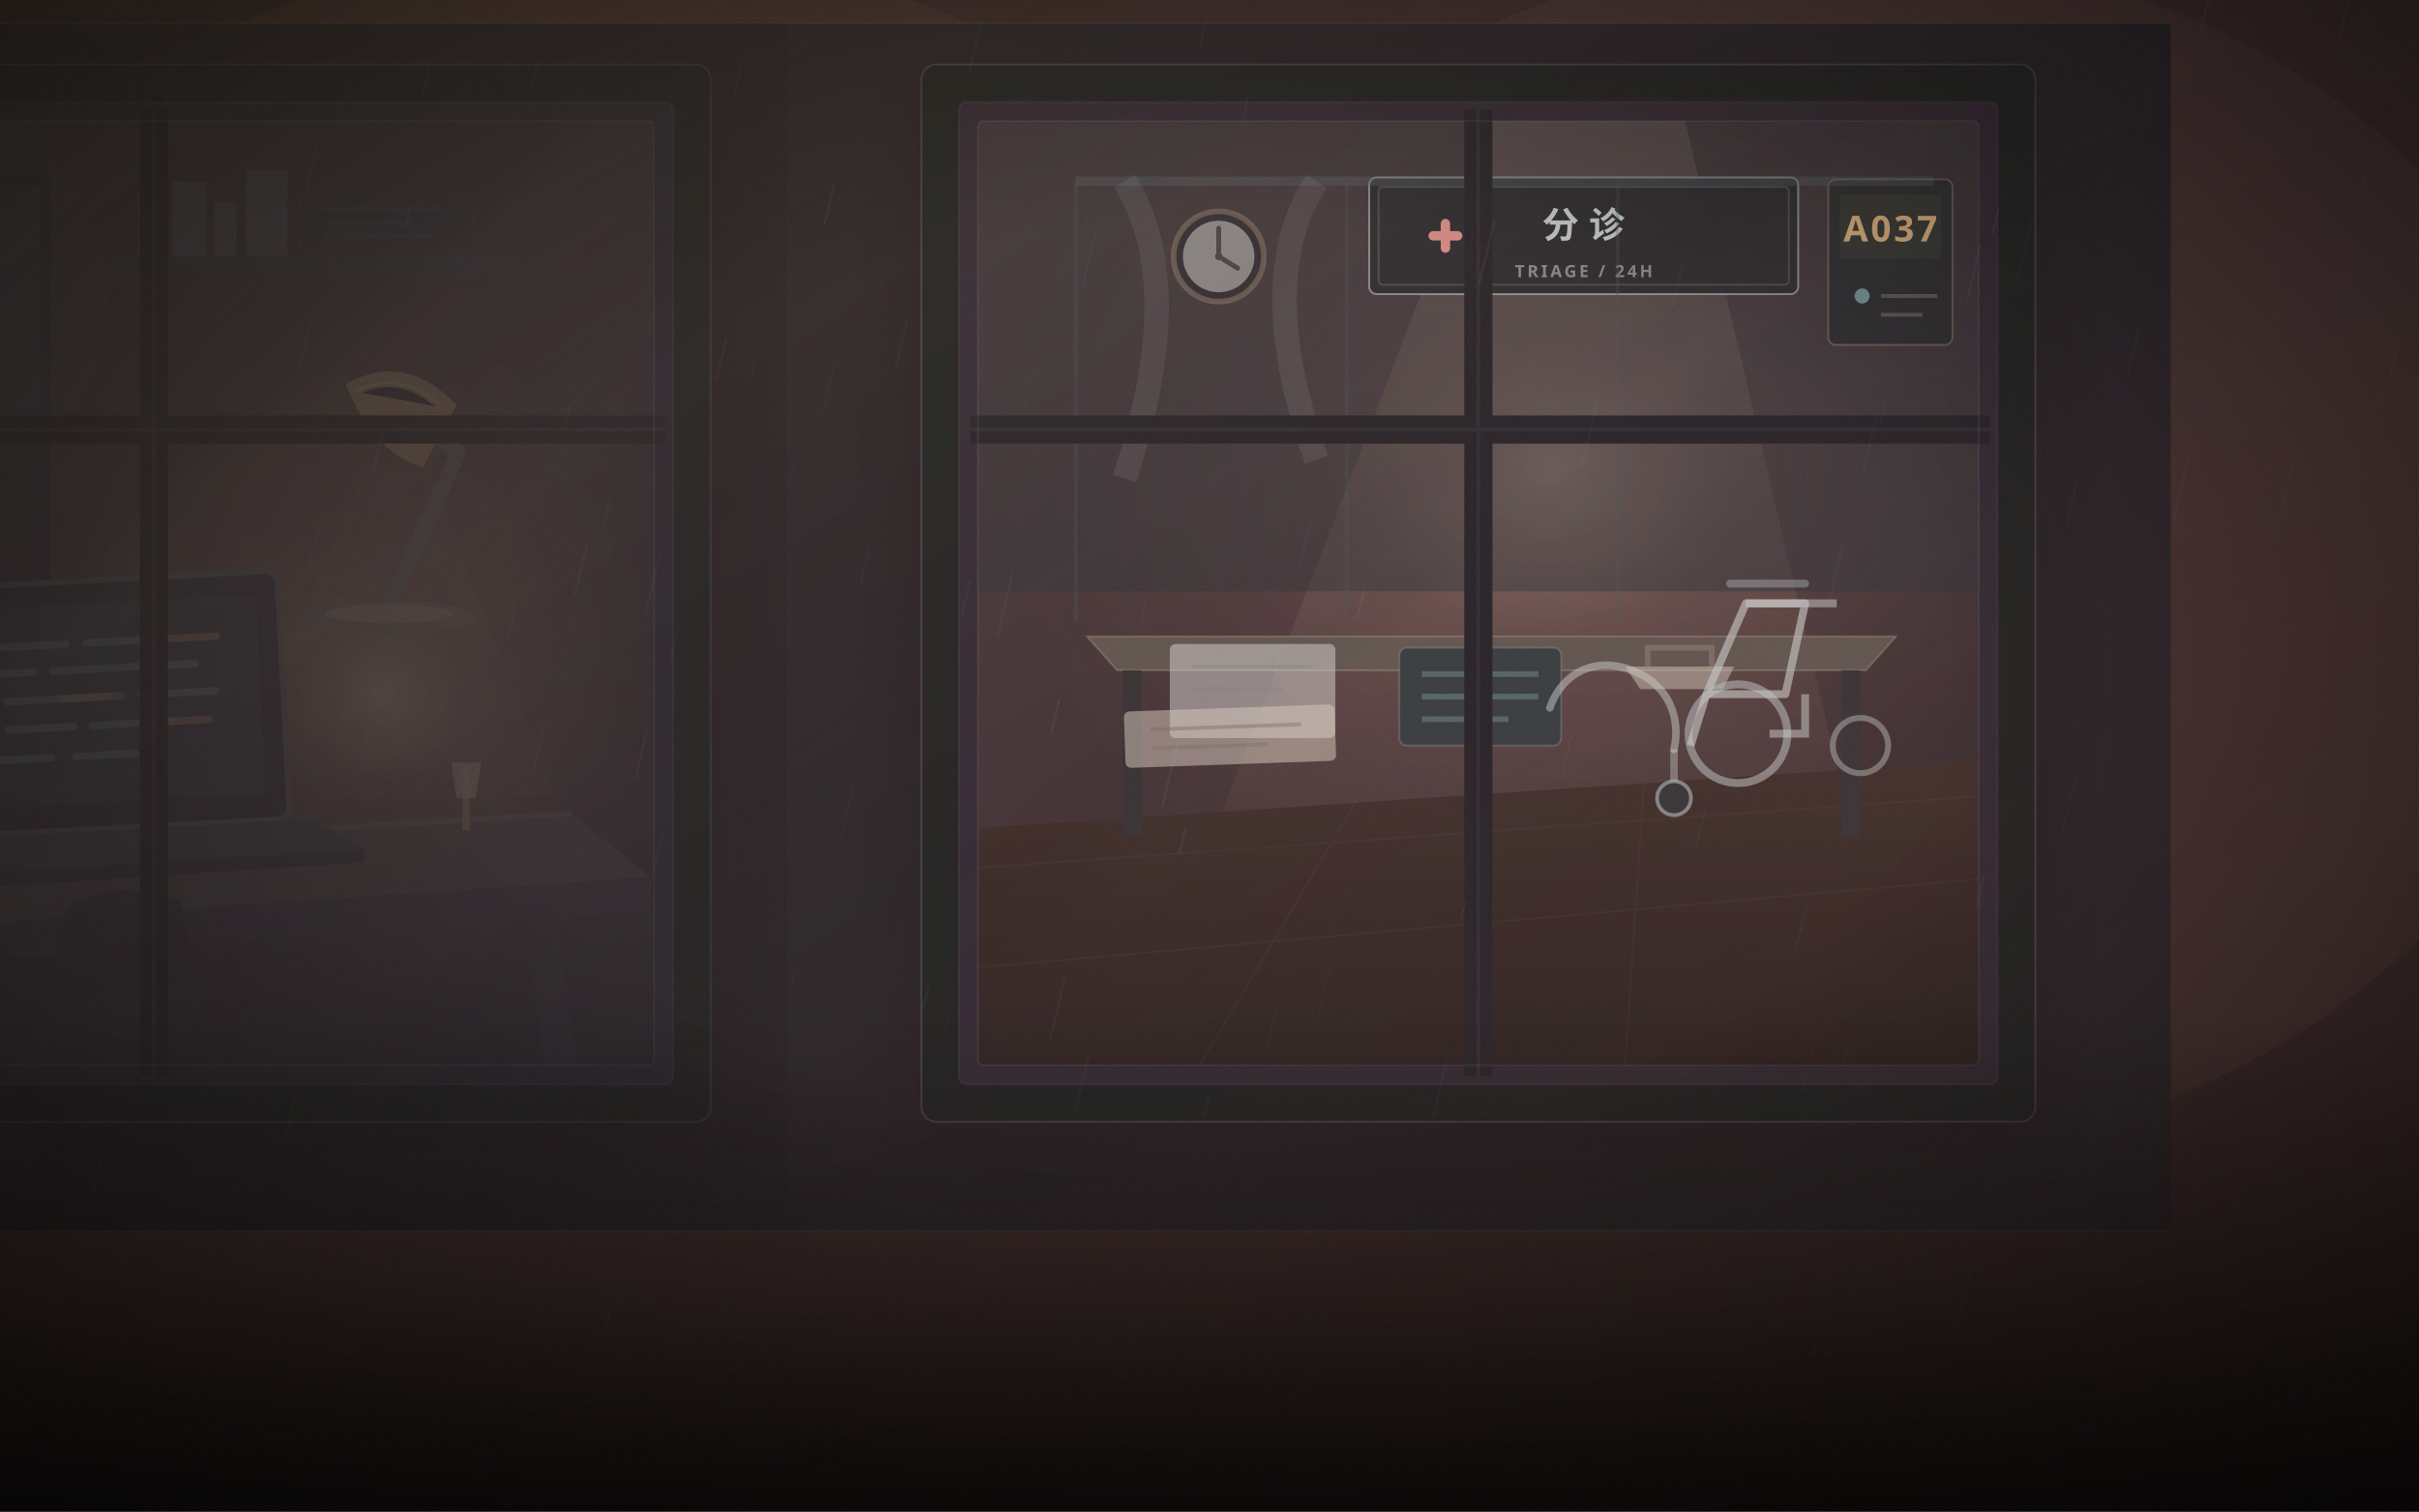
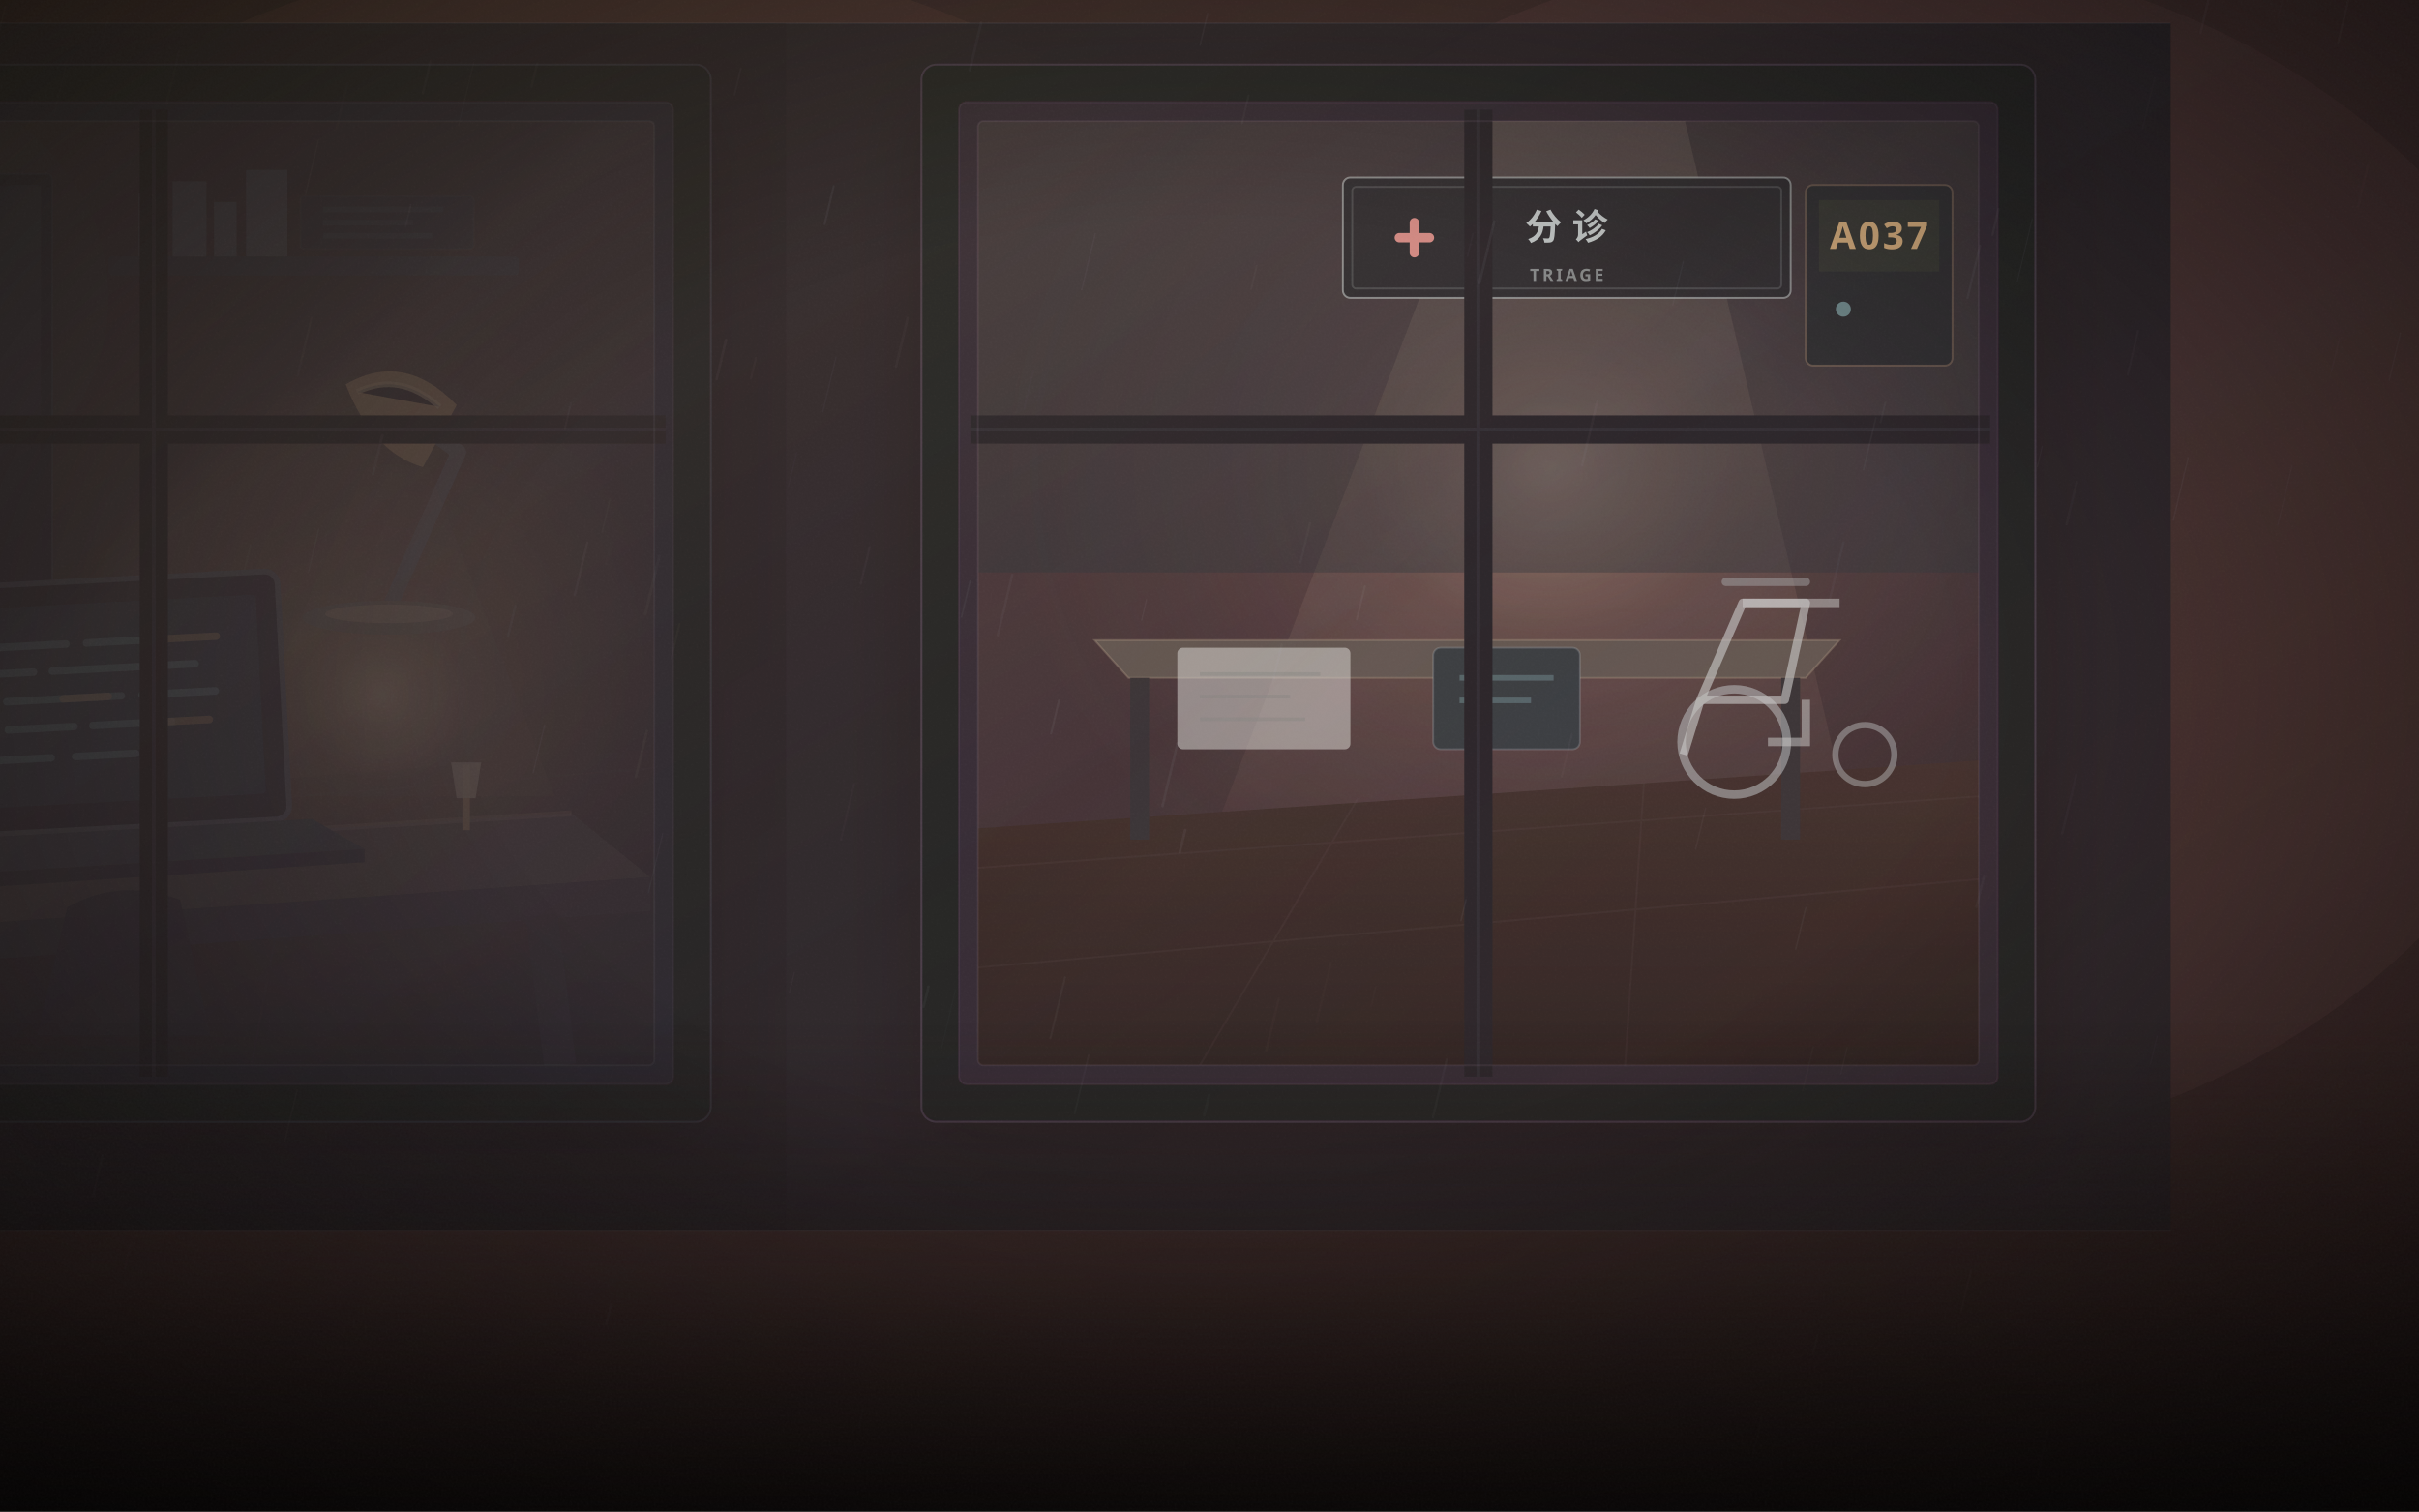
<svg xmlns="http://www.w3.org/2000/svg" viewBox="0 0 1440 900" preserveAspectRatio="xMidYMid slice" role="img" aria-labelledby="title desc">
  <style>
  .rain-drift { animation: rain-drift 11s ease-in-out infinite; }
  .mote { animation-name: mote-rise; animation-duration: 12s; animation-timing-function: ease-in-out; animation-iteration-count: infinite; opacity: 0; }
  .glow-drift { animation: glow-drift 14s ease-in-out infinite; }
  .sway { animation: sway 11s ease-in-out infinite; transform-box: fill-box; transform-origin: 50% 50%; }
  .drift { animation: drift 15s ease-in-out infinite; transform-box: fill-box; transform-origin: 50% 50%; }
  .spin { animation: spin 34s linear infinite; transform-box: fill-box; transform-origin: 50% 100%; }
  .pulse { animation: pulse 2.4s ease-in-out infinite; transform-box: fill-box; transform-origin: 50% 100%; }
  .ring { animation: ring 6.4s ease-out infinite; transform-box: fill-box; transform-origin: 50% 50%; }
  .rise { animation: rise 7s ease-in-out infinite; }
  .flow { animation: flow 7s linear infinite; }
  .blink { animation: blink 1.3s steps(2, start) infinite; }
  .signal-flow { animation: signal-flow 6s linear infinite; }
  @keyframes rain-drift { 0%, 100% { transform: translate(0px, 0px); } 50% { transform: translate(-14px, 24px); } }
  @keyframes mote-rise { 0% { opacity: 0; transform: translate(0px, 0px); } 16% { opacity: .5; } 62% { opacity: .26; } 100% { opacity: 0; transform: translate(-10px, -54px); } }
  @keyframes glow-drift { 0%, 100% { transform: translate(0px, 0px); } 50% { transform: translate(7px, -6px); } }
  @keyframes sway { 0%, 100% { transform: rotate(-1.4deg) translateY(0px); } 50% { transform: rotate(1.4deg) translateY(-4px); } }
  @keyframes drift { 0%, 100% { transform: translate(0px, 0px); } 50% { transform: translate(6px, -8px); } }
  @keyframes spin { to { transform: rotate(360deg); } }
  @keyframes pulse { 0%, 100% { transform: scaleY(.32); } 50% { transform: scaleY(1); } }
  @keyframes ring { 0% { transform: scale(.5); opacity: .55; } 68% { opacity: .14; } 100% { transform: scale(2.4); opacity: 0; } }
  @keyframes rise { 0% { opacity: 0; transform: translateY(6px); } 35% { opacity: .55; } 100% { opacity: 0; transform: translateY(-16px); } }
  @keyframes flow { to { stroke-dashoffset: -120; } }
  @keyframes blink { 0%, 49% { opacity: 1; } 50%, 100% { opacity: 0; } }
  @keyframes signal-flow { to { stroke-dashoffset: -96; } }
  @media (prefers-reduced-motion: reduce) { .anim { animation: none !important; } }
</style>
  <defs>
    <linearGradient id="night" x1="0" y1="0" x2="1" y2="1">
      <stop stop-color="#120d0c" />
      <stop offset=".46" stop-color="#2b1c1c" />
      <stop offset="1" stop-color="#160f0e" />
    </linearGradient>
    <linearGradient id="dawn" x1="0" y1="0" x2="0" y2="1">
      <stop stop-color="#e2a276" stop-opacity=".36" />
      <stop offset=".48" stop-color="#8b5e5e" stop-opacity=".15" />
      <stop offset="1" stop-color="#17110f" stop-opacity="0" />
    </linearGradient>
    <linearGradient id="warmWash" x1="0" y1="0" x2="1" y2="1">
      <stop stop-color="#efb77d" stop-opacity=".2" />
      <stop offset=".5" stop-color="#dca18c" stop-opacity=".13" />
      <stop offset="1" stop-color="#c98370" stop-opacity=".18" />
    </linearGradient>
    <linearGradient id="leftRoom" x1="0" y1="0" x2=".85" y2="1">
      <stop stop-color="#3b2c24" />
      <stop offset=".55" stop-color="#2a211d" />
      <stop offset="1" stop-color="#15100e" />
    </linearGradient>
    <linearGradient id="rightRoom" x1=".2" y1="0" x2=".8" y2="1">
      <stop stop-color="#3b292c" />
      <stop offset=".58" stop-color="#2b2025" />
      <stop offset="1" stop-color="#171114" />
    </linearGradient>
    <linearGradient id="floor" x1="0" y1="0" x2="0" y2="1">
      <stop stop-color="#261c18" />
      <stop offset="1" stop-color="#0e0b0a" />
    </linearGradient>
    <linearGradient id="glass" x1="0" y1="0" x2="1" y2="1">
      <stop stop-color="#d5b497" stop-opacity=".13" />
      <stop offset=".42" stop-color="#62483f" stop-opacity=".05" />
      <stop offset=".48" stop-color="#f4d7b6" stop-opacity=".13" />
      <stop offset="1" stop-color="#211512" stop-opacity=".03" />
    </linearGradient>
    <linearGradient id="spotlight" x1="0" y1="0" x2="0" y2="1">
      <stop stop-color="#ffe0b6" stop-opacity=".27" />
      <stop offset="1" stop-color="#d9a18b" stop-opacity="0" />
    </linearGradient>
    <linearGradient id="bottomShade" x1="0" y1="0" x2="0" y2="1">
      <stop stop-color="#100b09" stop-opacity="0" />
      <stop offset=".56" stop-color="#100b09" stop-opacity=".46" />
      <stop offset="1" stop-color="#0b0807" stop-opacity=".94" />
    </linearGradient>
    <radialGradient id="lampGlow">
      <stop stop-color="#ffe0a8" stop-opacity=".78" />
      <stop offset=".26" stop-color="#f4bd78" stop-opacity=".3" />
      <stop offset="1" stop-color="#e6a053" stop-opacity="0" />
    </radialGradient>
    <radialGradient id="stageGlow">
      <stop stop-color="#ffd8bd" stop-opacity=".48" />
      <stop offset=".35" stop-color="#dda088" stop-opacity=".18" />
      <stop offset="1" stop-color="#aa6e63" stop-opacity="0" />
    </radialGradient>
    <radialGradient id="vignette" cx=".5" cy=".45" r=".72">
      <stop offset=".42" stop-color="#000" stop-opacity="0" />
      <stop offset="1" stop-color="#000" stop-opacity=".66" />
    </radialGradient>
    <filter id="blur8" x="-50%" y="-50%" width="200%" height="200%">
      <feGaussianBlur stdDeviation="8" />
    </filter>
    <filter id="blur24" x="-50%" y="-50%" width="200%" height="200%">
      <feGaussianBlur stdDeviation="24" />
    </filter>
    <filter id="shadow" x="-30%" y="-30%" width="160%" height="160%">
      <feDropShadow dx="0" dy="16" stdDeviation="22" flood-color="#000" flood-opacity=".55" />
    </filter>
    <filter id="grain">
      <feTurbulence type="fractalNoise" baseFrequency=".72" numOctaves="3" seed="27" stitchTiles="stitch" />
      <feColorMatrix type="saturate" values="0" />
      <feComponentTransfer>
        <feFuncA type="table" tableValues="0 .075" />
      </feComponentTransfer>
    </filter>
    <clipPath id="leftClip">
      <rect x="102" y="164" width="532" height="502" rx="3" />
    </clipPath>
    <clipPath id="rightClip">
      <rect x="806" y="164" width="532" height="502" rx="3" />
    </clipPath>
  </defs>
  <rect width="1440" height="900" fill="url(#night)" />
  <ellipse cx="360" cy="340" rx="460" ry="370" fill="#b47b58" opacity=".09" />
  <ellipse cx="1100" cy="330" rx="440" ry="360" fill="#a86c6c" opacity=".1" />
  <g transform="translate(0 -60) translate(-320.6 -51.6) scale(1.12)">
    <path d="M0 112H1440V754H0Z" fill="#080d15" opacity=".9" />
    <path d="M0 112H1440M0 754H1440" stroke="#6d8296" stroke-opacity=".14" />
    <g filter="url(#shadow)">
      <rect x="72" y="134" width="592" height="562" rx="8" fill="#05090f" stroke="#344250" stroke-opacity=".55" />
      <rect x="92" y="154" width="552" height="522" rx="4" fill="#111923" stroke="#637484" stroke-opacity=".18" />
      <rect x="776" y="134" width="592" height="562" rx="8" fill="#05090f" stroke="#454057" stroke-opacity=".58" />
      <rect x="796" y="154" width="552" height="522" rx="4" fill="#171522" stroke="#756887" stroke-opacity=".18" />
    </g>
    <g opacity="0.3">
      <g clip-path="url(#leftClip)">
        <rect x="102" y="164" width="532" height="502" fill="url(#leftRoom)" />
        <ellipse cx="444" cy="440" rx="250" ry="240" fill="url(#lampGlow)" opacity=".26" />
        <path d="M102 540L634 498V666H102Z" fill="url(#floor)" />
        <path d="M102 550L634 508M102 603L634 552M210 666L328 520M420 666L448 514" stroke="#80909a" stroke-opacity=".06" />
        <rect x="126" y="192" width="188" height="266" rx="3" fill="#080e16" stroke="#4b5d6b" stroke-opacity=".5" />
        <rect x="132" y="198" width="176" height="254" fill="#0d1a28" />
        <ellipse cx="202" cy="258" rx="142" ry="124" fill="#345574" opacity=".14" />
        <path d="M120 410V332H151V366H178V294H211V350H242V270H270V324H310V462H120Z" fill="#080f19" />
        <path d="M151 350H158V360H151ZM188 318H195V329H188ZM249 294H256V305H249ZM277 346H284V357H277ZM188 374H195V385H188ZM249 338H256V349H249Z" fill="#d5b878" opacity=".48" />
        <rect x="132" y="198" width="176" height="254" fill="url(#glass)" />
        <path d="M220 198V452M132 326H308" stroke="#334652" stroke-width="8" />
        <path d="M220 198V452M132 326H308" stroke="#8295a1" stroke-opacity=".12" stroke-width="2" />
        <rect x="344" y="236" width="218" height="10" rx="2" fill="#29343e" />
        <path d="M360 202H374V236H360ZM378 196H396V236H378ZM400 207H412V236H400ZM417 190H439V236H417Z" fill="#58606a" />
        <rect x="446" y="204" width="92" height="28" rx="2" fill="#1a252f" stroke="#83919a" stroke-opacity=".15" />
        <path d="M458 211H522M458 218H506M458 225H516" stroke="#8b9ba3" stroke-opacity=".22" stroke-width="3" />
        <g class="anim glow-drift">
          <ellipse cx="490" cy="470" rx="176" ry="172" fill="url(#lampGlow)" />
        </g>
        <path d="M493 423L530 340M530 340L500 318" stroke="#5b5e60" stroke-width="8" stroke-linecap="round" />
        <path d="M470 304Q501 286 529 315L511 348Q484 340 470 304Z" fill="#c59b63" />
        <path d="M476 308Q499 297 520 316" stroke="#ffe0a4" stroke-opacity=".65" stroke-width="3" />
        <ellipse cx="493" cy="428" rx="46" ry="9" fill="#6c6558" />
        <ellipse cx="493" cy="426" rx="34" ry="5" fill="#d3b785" opacity=".55" />
        <path d="M481 348L405 523H581L514 348Z" fill="#f2bd78" opacity=".065" />
        <path d="M138 560L590 532L632 566L110 602Z" fill="#463e35" />
        <path d="M110 602L632 566V584L110 622Z" fill="#24252a" />
        <path d="M154 614L150 666M574 586L584 666" stroke="#1a1d23" stroke-width="17" />
        <path d="M138 560L590 532" stroke="#b49670" stroke-opacity=".35" stroke-width="3" />
        <rect x="247" y="408" width="190" height="132" rx="7" fill="#080d12" stroke="#4c5b64" stroke-width="3" transform="rotate(-3 342 474)" />
        <rect x="259" y="420" width="166" height="106" rx="2" fill="#102633" transform="rotate(-3 342 474)" />
        <g transform="rotate(-3 342 474)" stroke-linecap="round">
          <path d="M276 441H323M334 441H368M276 455H305M315 455H391M290 470H351M362 470H401M290 485H325M335 485H377M276 501H312M325 501H357" stroke="#75b6b6" stroke-opacity=".65" stroke-width="4" />
          <path d="M374 441H403M320 470H344M367 485H397" stroke="#d1aa72" stroke-opacity=".7" stroke-width="4" />
        </g>
        <path d="M222 548L452 535L480 551L206 568Z" fill="#293138" />
        <path d="M206 568L480 551V558L208 576Z" fill="#12181d" />
        <rect x="158" y="526" width="66" height="12" rx="2" fill="#5f5142" transform="rotate(-3 191 532)" />
        <rect x="164" y="511" width="58" height="13" rx="2" fill="#344b56" transform="rotate(-3 193 518)" />
        <path d="M534 506V541" stroke="#b28a55" stroke-width="4" />
        <path d="M526 505H542L539 524H529Z" fill="#d2c2a1" opacity=".75" />
        <path d="M322 582Q350 566 382 578L398 650H306Z" fill="#11171e" opacity=".88" />
      </g>
    </g>
    <g opacity="1.1">
      <g clip-path="url(#rightClip)">
        <rect x="806" y="164" width="532" height="502" fill="url(#rightRoom)" />
        <rect x="806" y="164" width="532" height="502" fill="#1b1a20" opacity="0.34" />
        <g class="anim glow-drift">
          <ellipse cx="1110" cy="348" rx="290" ry="268" fill="url(#stageGlow)" opacity="0.78" />
        </g>
        <path d="M1080 156H1180L1300 666H884Z" fill="url(#spotlight)" opacity=".7" />
        <path d="M806 540L1338 504V666H806Z" fill="url(#floor)" />
        <path fill="none" d="M806 561L1338 523M806 614L1338 567M924 666L1008 524M1150 666L1160 516" stroke="#a392b1" stroke-opacity=".055" />
-         <rect x="806" y="164" width="532" height="250" fill="#0b2029" opacity=".42" />
-         <g transform="translate(1014 194)">
-           <rect width="228" height="62" rx="4" fill="#0d161c" stroke="#cfe3e4" stroke-opacity=".55" />
-           <rect x="5" y="5" width="218" height="52" rx="2" fill="none" stroke="#cfe3e4" stroke-opacity=".18" />
-           <path fill="none" d="M34 31H47M40.5 24.5V37.5" stroke="#d98a86" stroke-width="5" stroke-linecap="round" />
-           <text x="114" y="32" font-family="'PingFang SC','Hiragino Sans GB','Microsoft YaHei',sans-serif" font-size="19" font-weight="600" fill="#cfe3e4" fill-opacity="0.92" text-anchor="middle" letter-spacing="0.6">分 诊</text>
-           <text x="114" y="53" font-family="'PingFang SC','Hiragino Sans GB','Microsoft YaHei',sans-serif" font-size="9" font-weight="600" fill="#cfe3e4" fill-opacity="0.55" text-anchor="middle" letter-spacing="1.4">TRIAGE / 24H</text>
-         </g>
-         <g transform="translate(1258 195)">
-           <rect width="66" height="88" rx="4" fill="#0c171d" stroke="#806c58" stroke-opacity=".6" />
-           <rect x="6" y="8" width="54" height="34" fill="#17241f" />
-           <text x="33" y="33" font-family="'PingFang SC','Hiragino Sans GB','Microsoft YaHei',sans-serif" font-size="19" font-weight="600" fill="#e6bd80" fill-opacity="0.94" text-anchor="middle" letter-spacing="1.4">A037</text>
-           <circle cx="18" cy="62" r="4" fill="#8fd0d6" opacity=".65" />
-           <path fill="none" d="M28 62H58M28 72H50" stroke="#d7c4a7" stroke-opacity=".28" stroke-width="2" />
-         </g>
-         <g transform="translate(934 236)">
-           <circle r="24" fill="#111820" stroke="#6d6458" stroke-opacity=".65" stroke-width="3" />
-           <circle r="19" fill="#cfd8d6" opacity=".55" />
-           <path fill="none" d="M0 -15V0L10.08 6.24" stroke="#2d3237" stroke-width="2.6" stroke-linecap="round" />
-           <circle r="2" fill="#2d3237" />
-         </g>
-         <path fill="none" d="M858 196V430M1002 196V430M1146 196V430" stroke="#334a54" stroke-opacity=".28" stroke-width="2" />
-         <path fill="none" d="M858 196H1314" stroke="#465e68" stroke-opacity=".35" stroke-width="5" />
-         <path d="M884 196Q918 250 884 354M986 196Q952 248 986 344" fill="none" stroke="#d4dfdd" stroke-opacity=".1" stroke-width="13" />
-         <g transform="translate(864 438)">
-           <path d="M0 0H430L414 18H16Z" fill="#4d4a44" stroke="#b7a58a" stroke-opacity=".35" />
-           <path fill="none" d="M24 18V106M406 18V106" stroke="#1a1f23" stroke-width="10" />
-           <rect x="44" y="4" width="88" height="50" rx="3" fill="#dce5e2" opacity=".52" />
-           <path fill="none" d="M56 16H120M56 28H104" stroke="#788482" stroke-opacity=".4" stroke-width="2" />
-           <g transform="translate(166 6)">
-             <rect width="86" height="52" rx="4" fill="#1a2a31" stroke="#9bb2b7" stroke-opacity=".3" />
-             <path fill="none" d="M12 14H74M12 26H74M12 38H58" stroke="#8fd0d6" stroke-opacity=".3" stroke-width="3" />
+         <rect x="806" y="164" width="532" height="240" fill="#0b2029" opacity=".4" />
+         <g transform="translate(1000 194)">
+           <rect width="238" height="64" rx="4" fill="#0d161c" stroke="#cfe3e4" stroke-opacity=".55" />
+           <rect x="5" y="5" width="228" height="54" rx="2" fill="none" stroke="#cfe3e4" stroke-opacity=".18" />
+           <path fill="none" d="M30 32H46M38 24V40" stroke="#d98a86" stroke-width="5" stroke-linecap="round" />
+           <text x="119" y="33" font-family="'PingFang SC','Hiragino Sans GB','Microsoft YaHei',sans-serif" font-size="19" font-weight="600" fill="#cfe3e4" fill-opacity="0.92" text-anchor="middle" letter-spacing="0.6">分 诊</text>
+           <text x="119" y="55" font-family="'PingFang SC','Hiragino Sans GB','Microsoft YaHei',sans-serif" font-size="9" font-weight="600" fill="#cfe3e4" fill-opacity="0.55" text-anchor="middle" letter-spacing="1.4">TRIAGE</text>
+         </g>
+         <g transform="translate(1246 198)">
+           <rect width="78" height="96" rx="4" fill="#0c171d" stroke="#806c58" stroke-opacity=".55" />
+           <rect x="7" y="8" width="64" height="38" fill="#17241f" />
+           <text x="39" y="34" font-family="'PingFang SC','Hiragino Sans GB','Microsoft YaHei',sans-serif" font-size="20" font-weight="600" fill="#e6bd80" fill-opacity="0.94" text-anchor="middle" letter-spacing="1.4">A037</text>
+           <circle cx="20" cy="66" r="4" fill="#8fd0d6" opacity=".6" />
+         </g>
+         <g transform="translate(868 440)">
+           <path d="M0 0H396L378 20H18Z" fill="#4d4a44" stroke="#b7a58a" stroke-opacity=".32" />
+           <path fill="none" d="M24 20V106M370 20V106" stroke="#1a1f23" stroke-width="10" />
+           <rect x="44" y="4" width="92" height="54" rx="3" fill="#dce5e2" opacity=".55" />
+           <path fill="none" d="M56 18H120M56 30H104M56 42H112" stroke="#788482" stroke-opacity=".38" stroke-width="2" />
+           <g transform="translate(180 4)">
+             <rect width="78" height="54" rx="4" fill="#1a2a31" stroke="#9bb2b7" stroke-opacity=".3" />
+             <path fill="none" d="M14 16H64M14 28H52" stroke="#8fd0d6" stroke-opacity=".3" stroke-width="3" />
          </g>
-           <g transform="translate(286 4)">
-             <path d="M0 12H58L52 24H8Z" fill="#d9d3c4" opacity=".5" />
-             <path d="M12 12V2H46V12" fill="none" stroke="#9a9182" stroke-opacity=".4" stroke-width="3" />
-           </g>
-         </g>
-         <g transform="translate(1210 454) scale(1.05)">
+         </g>
+         <g transform="translate(1208 456) scale(1.12)">
          <circle cx="0" cy="34" r="25" fill="none" stroke="#b4c2c4" stroke-opacity=".6" stroke-width="4" />
          <circle cx="62" cy="40" r="14" fill="none" stroke="#b4c2c4" stroke-opacity=".5" stroke-width="3" />
          <path d="M-16 14L4 -32H34L24 14H-16ZM-16 14L-24 40" fill="none" stroke="#cfdbdb" stroke-opacity=".62" stroke-width="4" stroke-linejoin="round" />
          <path fill="none" d="M4 -32H50M34 14V34H16" stroke="#cfdbdb" stroke-opacity=".52" stroke-width="4" />
          <path fill="none" d="M-4 -42H34" stroke="#aab8ba" stroke-opacity=".45" stroke-width="4" stroke-linecap="round" />
-         </g>
-         <g transform="translate(884 476)">
-           <rect width="112" height="30" rx="3" fill="#e0dbcc" opacity=".52" transform="rotate(-2 56 15)" />
-           <path fill="none" d="M14 10H94M14 20H76" stroke="#6e6a5e" stroke-opacity=".45" stroke-width="2" transform="rotate(-2 56 15)" />
-         </g>
-         <g transform="translate(1110 452)">
-           <path d="M0 24C7 4 26 -4 46 5C62 12 70 28 66 46" fill="none" stroke="#cfe0df" stroke-opacity=".5" stroke-width="4" stroke-linecap="round" />
-           <path fill="none" d="M66 46V63" stroke="#cfe0df" stroke-opacity=".4" stroke-width="4" />
-           <circle cx="66" cy="72" r="9" fill="#182227" stroke="#b9cacb" stroke-opacity=".6" stroke-width="2" />
        </g>
        <rect x="806" y="164" width="532" height="502" fill="url(#glass)" opacity=".12" />
      </g>
    </g>
    <rect x="102" y="164" width="532" height="502" fill="url(#glass)" opacity=".32" />
    <path d="M368 158V672M98 328H640M1072 158V672M802 328H1344" stroke="#080d14" stroke-width="15" />
    <path d="M368 158V672M98 328H640M1072 158V672M802 328H1344" stroke="#607080" stroke-opacity=".12" stroke-width="2" />
    <rect x="102" y="164" width="532" height="502" rx="3" fill="none" stroke="#9aabba" stroke-opacity=".12" />
    <rect x="806" y="164" width="532" height="502" rx="3" fill="none" stroke="#aa9bb8" stroke-opacity=".12" />
  </g>
  <g class="anim rain-drift" stroke="#c5d8e5" stroke-linecap="round" opacity="0.08">
    <line x1="-29.7" y1="505.6" x2="-34.8" y2="526.9" stroke-width="1.0" opacity="0.45" />
    <line x1="1392.6" y1="201.8" x2="1387.9" y2="221.0" stroke-width="0.9" opacity="0.35" />
    <line x1="523.1" y1="-63.8" x2="517.8" y2="-41.6" stroke-width="1.5" opacity="0.49" />
    <line x1="441.0" y1="40.7" x2="437.2" y2="56.5" stroke-width="1.0" opacity="0.72" />
    <line x1="394.5" y1="496.3" x2="386.0" y2="531.6" stroke-width="0.7" opacity="0.75" />
    <line x1="324.2" y1="431.7" x2="317.4" y2="460.1" stroke-width="0.8" opacity="0.81" />
    <line x1="872.7" y1="535.7" x2="869.7" y2="548.1" stroke-width="0.9" opacity="0.77" />
    <line x1="1315.2" y1="-2.3" x2="1310.0" y2="19.6" stroke-width="1.4" opacity="0.76" />
    <line x1="1015.3" y1="481.2" x2="1009.4" y2="505.5" stroke-width="0.9" opacity="0.58" />
    <line x1="1471.5" y1="-31.5" x2="1463.2" y2="3.3" stroke-width="1.0" opacity="0.71" />
    <line x1="1054.8" y1="880.7" x2="1049.5" y2="902.4" stroke-width="1.0" opacity="0.66" />
    <line x1="743.3" y1="56.8" x2="739.3" y2="73.5" stroke-width="1.1" opacity="0.61" />
    <line x1="634.0" y1="581.9" x2="625.3" y2="618.2" stroke-width="1.2" opacity="0.62" />
    <line x1="496.3" y1="110.8" x2="490.9" y2="133.4" stroke-width="1.2" opacity="0.84" />
    <line x1="779.8" y1="311.6" x2="774.1" y2="335.1" stroke-width="1.3" opacity="0.40" />
    <line x1="812.5" y1="349.0" x2="807.7" y2="368.8" stroke-width="1.2" opacity="0.72" />
    <line x1="517.7" y1="325.7" x2="512.4" y2="347.7" stroke-width="1.2" opacity="0.49" />
    <line x1="1526.4" y1="858.3" x2="1520.0" y2="884.7" stroke-width="1.6" opacity="0.84" />
    <line x1="432.2" y1="202.3" x2="426.6" y2="225.7" stroke-width="1.5" opacity="0.82" />
    <line x1="1282.7" y1="46.3" x2="1275.5" y2="76.5" stroke-width="0.9" opacity="0.34" />
    <line x1="761.2" y1="594.5" x2="753.8" y2="625.6" stroke-width="1.4" opacity="0.30" />
    <line x1="648.1" y1="628.2" x2="639.7" y2="663.1" stroke-width="1.0" opacity="0.50" />
    <line x1="1209.8" y1="130.2" x2="1200.9" y2="167.5" stroke-width="0.6" opacity="0.77" />
    <line x1="1116.7" y1="248.8" x2="1109.3" y2="279.7" stroke-width="0.9" opacity="0.54" />
    <line x1="682.5" y1="357.0" x2="679.6" y2="369.3" stroke-width="0.8" opacity="0.67" />
    <line x1="227.6" y1="259.1" x2="222.0" y2="282.5" stroke-width="1.5" opacity="0.57" />
    <line x1="1450.0" y1="564.0" x2="1447.2" y2="575.7" stroke-width="1.0" opacity="0.47" />
    <line x1="701.0" y1="442.4" x2="692.0" y2="480.0" stroke-width="1.5" opacity="0.74" />
    <line x1="1425.4" y1="769.7" x2="1422.9" y2="780.2" stroke-width="0.6" opacity="0.56" />
    <line x1="27.3" y1="805.5" x2="23.2" y2="822.5" stroke-width="1.4" opacity="0.32" />
    <line x1="795.0" y1="935.5" x2="789.9" y2="956.8" stroke-width="1.0" opacity="0.60" />
    <line x1="1514.8" y1="364.9" x2="1508.5" y2="391.3" stroke-width="1.4" opacity="0.64" />
    <line x1="1049.1" y1="842.8" x2="1043.3" y2="867.1" stroke-width="1.1" opacity="0.70" />
    <line x1="508.5" y1="466.7" x2="500.5" y2="500.0" stroke-width="1.2" opacity="0.25" />
    <line x1="815.7" y1="895.5" x2="810.0" y2="919.2" stroke-width="1.0" opacity="0.80" />
    <line x1="1318.1" y1="809.2" x2="1311.3" y2="837.3" stroke-width="0.7" opacity="0.39" />
    <line x1="652.0" y1="139.1" x2="643.9" y2="172.6" stroke-width="0.8" opacity="0.59" />
    <line x1="1236.3" y1="286.9" x2="1230.2" y2="312.1" stroke-width="1.4" opacity="0.36" />
    <line x1="1099.6" y1="623.7" x2="1095.8" y2="639.6" stroke-width="0.7" opacity="0.47" />
    <line x1="719.8" y1="651.9" x2="716.8" y2="664.2" stroke-width="1.5" opacity="0.37" />
    <line x1="909.9" y1="946.3" x2="903.1" y2="974.6" stroke-width="1.4" opacity="0.84" />
    <line x1="1236.0" y1="461.3" x2="1227.6" y2="496.2" stroke-width="1.4" opacity="0.32" />
    <line x1="861.3" y1="630.7" x2="853.0" y2="665.3" stroke-width="1.3" opacity="0.51" />
    <line x1="472.9" y1="579.0" x2="469.9" y2="591.1" stroke-width="0.6" opacity="0.54" />
    <line x1="1409.6" y1="98.6" x2="1403.8" y2="122.9" stroke-width="1.4" opacity="0.37" />
    <line x1="284.3" y1="-60.5" x2="279.1" y2="-38.8" stroke-width="1.0" opacity="0.69" />
    <line x1="561.0" y1="-57.1" x2="554.0" y2="-27.8" stroke-width="1.4" opacity="0.30" />
    <line x1="1081.9" y1="794.9" x2="1079.3" y2="806.1" stroke-width="1.1" opacity="0.78" />
    <line x1="1219.0" y1="852.4" x2="1212.4" y2="879.9" stroke-width="1.4" opacity="0.76" />
    <line x1="1079.2" y1="964.2" x2="1075.8" y2="978.4" stroke-width="0.6" opacity="0.62" />
    <line x1="-4.9" y1="-64.4" x2="-13.3" y2="-29.7" stroke-width="1.2" opacity="0.60" />
    <line x1="404.5" y1="371.5" x2="399.6" y2="392.0" stroke-width="1.1" opacity="0.58" />
    <line x1="189.7" y1="315.1" x2="183.6" y2="340.6" stroke-width="0.8" opacity="0.61" />
    <line x1="1527.6" y1="745.9" x2="1520.0" y2="777.4" stroke-width="0.8" opacity="0.52" />
    <line x1="1075.0" y1="540.4" x2="1069.0" y2="565.1" stroke-width="0.9" opacity="0.65" />
    <line x1="1013.6" y1="963.4" x2="1010.1" y2="978.0" stroke-width="1.0" opacity="0.60" />
    <line x1="339.9" y1="240.0" x2="336.3" y2="255.0" stroke-width="1.1" opacity="0.58" />
    <line x1="176.9" y1="649.0" x2="169.4" y2="680.0" stroke-width="0.8" opacity="0.70" />
    <line x1="540.3" y1="189.4" x2="533.4" y2="218.3" stroke-width="1.5" opacity="0.40" />
    <line x1="1131.0" y1="908.0" x2="1127.6" y2="921.9" stroke-width="1.4" opacity="0.50" />
    <line x1="1215.7" y1="265.7" x2="1212.8" y2="277.9" stroke-width="0.7" opacity="0.54" />
    <line x1="206.9" y1="49.5" x2="200.4" y2="76.5" stroke-width="1.5" opacity="0.31" />
    <line x1="889.5" y1="131.8" x2="880.7" y2="168.5" stroke-width="1.5" opacity="0.79" />
    <line x1="1499.9" y1="841.2" x2="1495.1" y2="861.4" stroke-width="0.7" opacity="0.35" />
    <line x1="1464.8" y1="-52.7" x2="1455.9" y2="-16.0" stroke-width="1.1" opacity="0.63" />
    <line x1="392.5" y1="331.1" x2="384.1" y2="365.8" stroke-width="1.6" opacity="0.61" />
    <line x1="1512.5" y1="985.8" x2="1505.9" y2="1012.9" stroke-width="0.7" opacity="0.75" />
    <line x1="705.5" y1="494.2" x2="702.3" y2="507.4" stroke-width="1.6" opacity="0.76" />
    <line x1="185.5" y1="189.1" x2="177.3" y2="223.6" stroke-width="1.3" opacity="0.50" />
    <line x1="763.0" y1="383.9" x2="758.0" y2="404.7" stroke-width="1.3" opacity="0.48" />
    <line x1="1472.2" y1="835.1" x2="1464.1" y2="868.9" stroke-width="1.0" opacity="0.61" />
    <line x1="64.6" y1="10.1" x2="60.3" y2="28.0" stroke-width="1.2" opacity="0.28" />
    <line x1="577.5" y1="346.0" x2="572.4" y2="367.3" stroke-width="1.0" opacity="0.68" />
    <line x1="1189.7" y1="124.4" x2="1186.1" y2="139.8" stroke-width="1.3" opacity="0.71" />
    <line x1="1122.3" y1="239.7" x2="1119.5" y2="251.4" stroke-width="1.2" opacity="0.42" />
    <line x1="106.7" y1="30.2" x2="99.0" y2="62.3" stroke-width="1.3" opacity="0.39" />
    <line x1="1173.4" y1="756.0" x2="1167.3" y2="781.3" stroke-width="1.0" opacity="0.60" />
    <line x1="149.2" y1="324.4" x2="145.7" y2="338.8" stroke-width="1.0" opacity="0.45" />
    <line x1="189.6" y1="83.2" x2="182.0" y2="115.1" stroke-width="0.8" opacity="0.71" />
    <line x1="1528.3" y1="779.3" x2="1521.3" y2="808.6" stroke-width="1.1" opacity="0.74" />
    <line x1="618.6" y1="909.3" x2="610.9" y2="941.5" stroke-width="0.8" opacity="0.55" />
    <line x1="855.8" y1="-57.4" x2="853.1" y2="-46.3" stroke-width="1.1" opacity="0.44" />
    <line x1="363.7" y1="776.7" x2="360.9" y2="788.6" stroke-width="1.5" opacity="0.82" />
    <line x1="738.3" y1="889.7" x2="733.7" y2="908.9" stroke-width="1.1" opacity="0.21" />
    <line x1="541.4" y1="882.8" x2="536.7" y2="902.4" stroke-width="0.6" opacity="0.24" />
    <line x1="61.1" y1="688.1" x2="55.3" y2="712.3" stroke-width="1.4" opacity="0.59" />
    <line x1="580.6" y1="927.1" x2="574.5" y2="952.5" stroke-width="1.2" opacity="0.62" />
    <line x1="39.8" y1="36.6" x2="32.1" y2="68.8" stroke-width="0.8" opacity="0.34" />
    <line x1="838.4" y1="938.0" x2="833.7" y2="957.6" stroke-width="1.1" opacity="0.82" />
    <line x1="450.0" y1="213.1" x2="447.0" y2="225.4" stroke-width="1.1" opacity="0.58" />
    <line x1="602.6" y1="342.2" x2="594.0" y2="378.2" stroke-width="1.4" opacity="0.61" />
    <line x1="950.8" y1="239.2" x2="941.8" y2="277.0" stroke-width="1.4" opacity="0.50" />
    <line x1="1455.6" y1="173.2" x2="1449.1" y2="200.1" stroke-width="1.1" opacity="0.69" />
    <line x1="282.0" y1="37.2" x2="273.1" y2="74.3" stroke-width="0.7" opacity="0.63" />
    <line x1="78.0" y1="739.8" x2="74.5" y2="754.4" stroke-width="1.4" opacity="0.32" />
    <line x1="1002.0" y1="155.9" x2="995.8" y2="181.6" stroke-width="0.7" opacity="0.58" />
    <line x1="497.6" y1="212.8" x2="489.8" y2="245.2" stroke-width="0.8" opacity="0.42" />
    <line x1="1178.7" y1="146.3" x2="1171.2" y2="177.4" stroke-width="1.3" opacity="0.70" />
    <line x1="748.1" y1="158.2" x2="744.8" y2="172.1" stroke-width="1.0" opacity="0.48" />
    <line x1="1501.8" y1="153.5" x2="1492.8" y2="191.1" stroke-width="0.8" opacity="0.60" />
    <line x1="981.6" y1="-58.1" x2="978.8" y2="-46.1" stroke-width="0.9" opacity="0.61" />
    <line x1="718.9" y1="8.1" x2="714.4" y2="26.9" stroke-width="0.9" opacity="0.77" />
    <line x1="552.7" y1="587.4" x2="549.8" y2="599.5" stroke-width="1.4" opacity="0.64" />
    <line x1="725.8" y1="-62.2" x2="720.1" y2="-38.5" stroke-width="1.0" opacity="0.49" />
    <line x1="1411.6" y1="-70.9" x2="1403.5" y2="-37.3" stroke-width="1.4" opacity="0.82" />
    <line x1="568.8" y1="589.3" x2="560.5" y2="624.1" stroke-width="0.6" opacity="0.24" />
    <line x1="819.0" y1="587.4" x2="816.2" y2="599.0" stroke-width="1.0" opacity="0.23" />
    <line x1="1348.8" y1="881.0" x2="1344.1" y2="900.6" stroke-width="0.8" opacity="0.41" />
    <line x1="1495.8" y1="817.2" x2="1488.6" y2="847.4" stroke-width="1.6" opacity="0.49" />
    <line x1="1272.8" y1="197.0" x2="1266.6" y2="223.1" stroke-width="1.1" opacity="0.51" />
    <line x1="887.5" y1="875.9" x2="881.7" y2="900.0" stroke-width="0.9" opacity="0.43" />
    <line x1="1181.0" y1="522.0" x2="1176.6" y2="540.0" stroke-width="1.4" opacity="0.52" />
    <line x1="349.6" y1="323.2" x2="342.1" y2="354.4" stroke-width="1.4" opacity="0.74" />
    <line x1="1284.2" y1="616.9" x2="1280.2" y2="633.6" stroke-width="0.7" opacity="0.41" />
    <line x1="876.8" y1="139.2" x2="873.6" y2="152.5" stroke-width="0.9" opacity="0.32" />
    <line x1="615.2" y1="220.4" x2="609.6" y2="243.7" stroke-width="0.9" opacity="0.26" />
    <line x1="258.9" y1="932.3" x2="253.3" y2="955.8" stroke-width="0.6" opacity="0.21" />
    <line x1="935.7" y1="437.2" x2="929.7" y2="462.4" stroke-width="1.2" opacity="0.44" />
    <line x1="1097.4" y1="322.9" x2="1089.0" y2="358.0" stroke-width="1.4" opacity="0.39" />
    <line x1="792.3" y1="573.1" x2="783.9" y2="608.1" stroke-width="1.3" opacity="0.24" />
    <line x1="319.8" y1="37.8" x2="316.4" y2="51.7" stroke-width="1.3" opacity="0.63" />
    <line x1="3.1" y1="4.0" x2="-5.8" y2="40.7" stroke-width="1.1" opacity="0.46" />
    <line x1="1361.0" y1="-9.6" x2="1356.2" y2="10.4" stroke-width="0.7" opacity="0.34" />
    <line x1="306.8" y1="360.8" x2="302.5" y2="378.6" stroke-width="1.4" opacity="0.64" />
    <line x1="363.2" y1="326.3" x2="360.8" y2="336.3" stroke-width="1.5" opacity="0.29" />
    <line x1="1302.6" y1="272.5" x2="1293.7" y2="309.8" stroke-width="0.8" opacity="0.78" />
    <line x1="385.1" y1="435.2" x2="378.5" y2="462.7" stroke-width="1.5" opacity="0.63" />
    <line x1="136.2" y1="951.5" x2="131.0" y2="973.3" stroke-width="1.0" opacity="0.20" />
    <line x1="1428.9" y1="198.5" x2="1422.2" y2="226.4" stroke-width="0.8" opacity="0.62" />
    <line x1="-5.1" y1="581.2" x2="-10.6" y2="604.2" stroke-width="0.9" opacity="0.54" />
    <line x1="244.6" y1="121.9" x2="241.4" y2="134.9" stroke-width="0.9" opacity="0.83" />
    <line x1="916.2" y1="-82.6" x2="909.7" y2="-55.6" stroke-width="0.8" opacity="0.29" />
    <line x1="1462.2" y1="139.1" x2="1453.7" y2="174.4" stroke-width="1.5" opacity="0.60" />
    <line x1="256.4" y1="36.1" x2="251.7" y2="55.6" stroke-width="1.4" opacity="0.72" />
    <line x1="1327.5" y1="973.5" x2="1323.3" y2="990.9" stroke-width="1.4" opacity="0.54" />
    <line x1="1079.4" y1="623.2" x2="1073.1" y2="649.6" stroke-width="0.9" opacity="0.26" />
    <line x1="1412.8" y1="977.7" x2="1409.7" y2="990.5" stroke-width="1.2" opacity="0.63" />
    <line x1="662.5" y1="794.9" x2="658.5" y2="811.8" stroke-width="1.1" opacity="0.21" />
    <line x1="363.2" y1="297.0" x2="358.4" y2="316.9" stroke-width="1.1" opacity="0.45" />
    <line x1="513.7" y1="840.0" x2="511.2" y2="850.2" stroke-width="1.2" opacity="0.73" />
    <line x1="734.3" y1="-52.1" x2="729.4" y2="-31.8" stroke-width="1.0" opacity="0.78" />
    <line x1="1398.1" y1="-0.5" x2="1391.9" y2="25.2" stroke-width="1.3" opacity="0.76" />
    <line x1="584.1" y1="13.4" x2="577.3" y2="41.8" stroke-width="1.5" opacity="0.60" />
    <line x1="1364.4" y1="277.4" x2="1356.0" y2="312.5" stroke-width="0.7" opacity="0.52" />
    <line x1="362.8" y1="822.4" x2="354.6" y2="856.3" stroke-width="0.7" opacity="0.56" />
    <line x1="1247.5" y1="-86.2" x2="1244.1" y2="-72.1" stroke-width="1.6" opacity="0.32" />
    <line x1="630.4" y1="417.0" x2="625.7" y2="436.8" stroke-width="1.2" opacity="0.84" />
    <line x1="474.2" y1="269.5" x2="469.4" y2="289.5" stroke-width="0.8" opacity="0.29" />
    <line x1="190.1" y1="824.6" x2="185.0" y2="845.8" stroke-width="0.8" opacity="0.36" />
    <line x1="309.0" y1="859.8" x2="304.6" y2="877.9" stroke-width="1.4" opacity="0.58" />
  </g>
  <g fill="#efd6ad" opacity=".55">
    <circle class="anim mote" cx="130.6" cy="160.2" r="0.9" style="animation-duration:19.8s;animation-delay:-9.9s" />
    <circle class="anim mote" cx="550.7" cy="524.0" r="1.4" style="animation-duration:14.9s;animation-delay:-0.2s" />
    <circle class="anim mote" cx="594.5" cy="444.3" r="1.9" style="animation-duration:12.0s;animation-delay:-3.1s" />
    <circle class="anim mote" cx="497.8" cy="554.2" r="1.5" style="animation-duration:14.5s;animation-delay:-1.1s" />
    <circle class="anim mote" cx="680.6" cy="534.0" r="2.3" style="animation-duration:17.8s;animation-delay:-11.0s" />
    <circle class="anim mote" cx="298.3" cy="412.2" r="2.2" style="animation-duration:14.4s;animation-delay:-11.1s" />
    <circle class="anim mote" cx="754.9" cy="362.5" r="0.7" style="animation-duration:19.1s;animation-delay:-17.2s" />
    <circle class="anim mote" cx="156.3" cy="404.1" r="0.9" style="animation-duration:15.1s;animation-delay:-4.3s" />
    <circle class="anim mote" cx="211.9" cy="552.3" r="0.8" style="animation-duration:19.6s;animation-delay:-14.6s" />
    <circle class="anim mote" cx="641.9" cy="377.8" r="2.3" style="animation-duration:16.7s;animation-delay:-10.4s" />
    <circle class="anim mote" cx="1022.3" cy="210.9" r="1.6" style="animation-duration:17.9s;animation-delay:-16.4s" />
    <circle class="anim mote" cx="315.2" cy="441.4" r="2.0" style="animation-duration:15.2s;animation-delay:-10.6s" />
    <circle class="anim mote" cx="346.9" cy="483.6" r="1.5" style="animation-duration:15.1s;animation-delay:-2.8s" />
    <circle class="anim mote" cx="286.4" cy="251.0" r="1.6" style="animation-duration:18.3s;animation-delay:-9.1s" />
    <circle class="anim mote" cx="770.9" cy="336.0" r="2.2" style="animation-duration:17.7s;animation-delay:-5.6s" />
    <circle class="anim mote" cx="520.8" cy="321.9" r="0.8" style="animation-duration:15.1s;animation-delay:-14.8s" />
    <circle class="anim mote" cx="716.3" cy="428.3" r="2.3" style="animation-duration:20.0s;animation-delay:-19.3s" />
    <circle class="anim mote" cx="604.5" cy="541.2" r="1.1" style="animation-duration:19.7s;animation-delay:-4.0s" />
    <circle class="anim mote" cx="395.4" cy="444.8" r="1.4" style="animation-duration:13.8s;animation-delay:-0.8s" />
    <circle class="anim mote" cx="843.8" cy="208.9" r="1.3" style="animation-duration:14.9s;animation-delay:-5.1s" />
    <circle class="anim mote" cx="1045.1" cy="383.5" r="1.6" style="animation-duration:18.9s;animation-delay:-7.1s" />
    <circle class="anim mote" cx="1157.7" cy="557.1" r="0.7" style="animation-duration:16.4s;animation-delay:-6.7s" />
  </g>
  <g transform="translate(0 -60) translate(-320.6 -51.6) scale(1.12)">
    <rect y="112" width="704" height="642" fill="#02050b" opacity=".34" />
    <g transform="translate(0 0)" />
  </g>
  <rect width="1440" height="900" fill="#6d5360" opacity=".09" />
  <rect width="1440" height="900" fill="url(#warmWash)" />
  <rect y="606" width="1440" height="294" fill="url(#bottomShade)" />
  <rect width="1440" height="900" fill="url(#vignette)" />
  <rect width="1440" height="900" filter="url(#grain)" opacity=".38" />
</svg>
